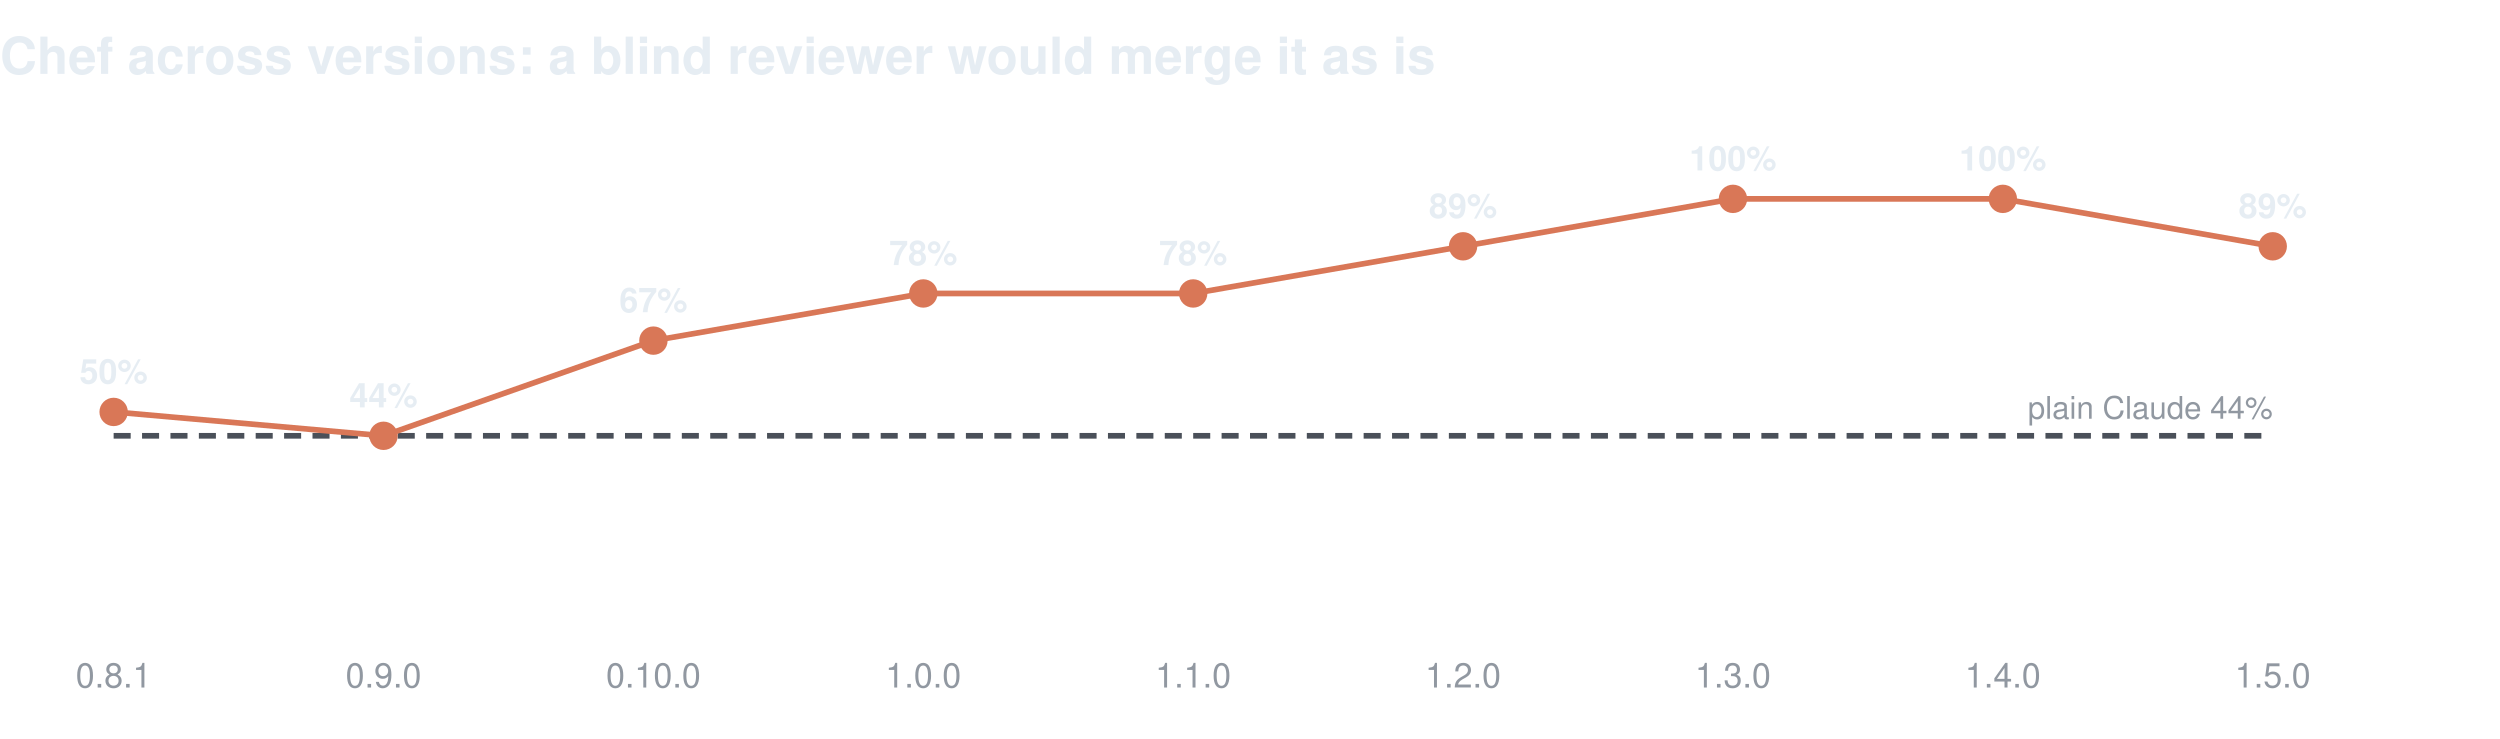
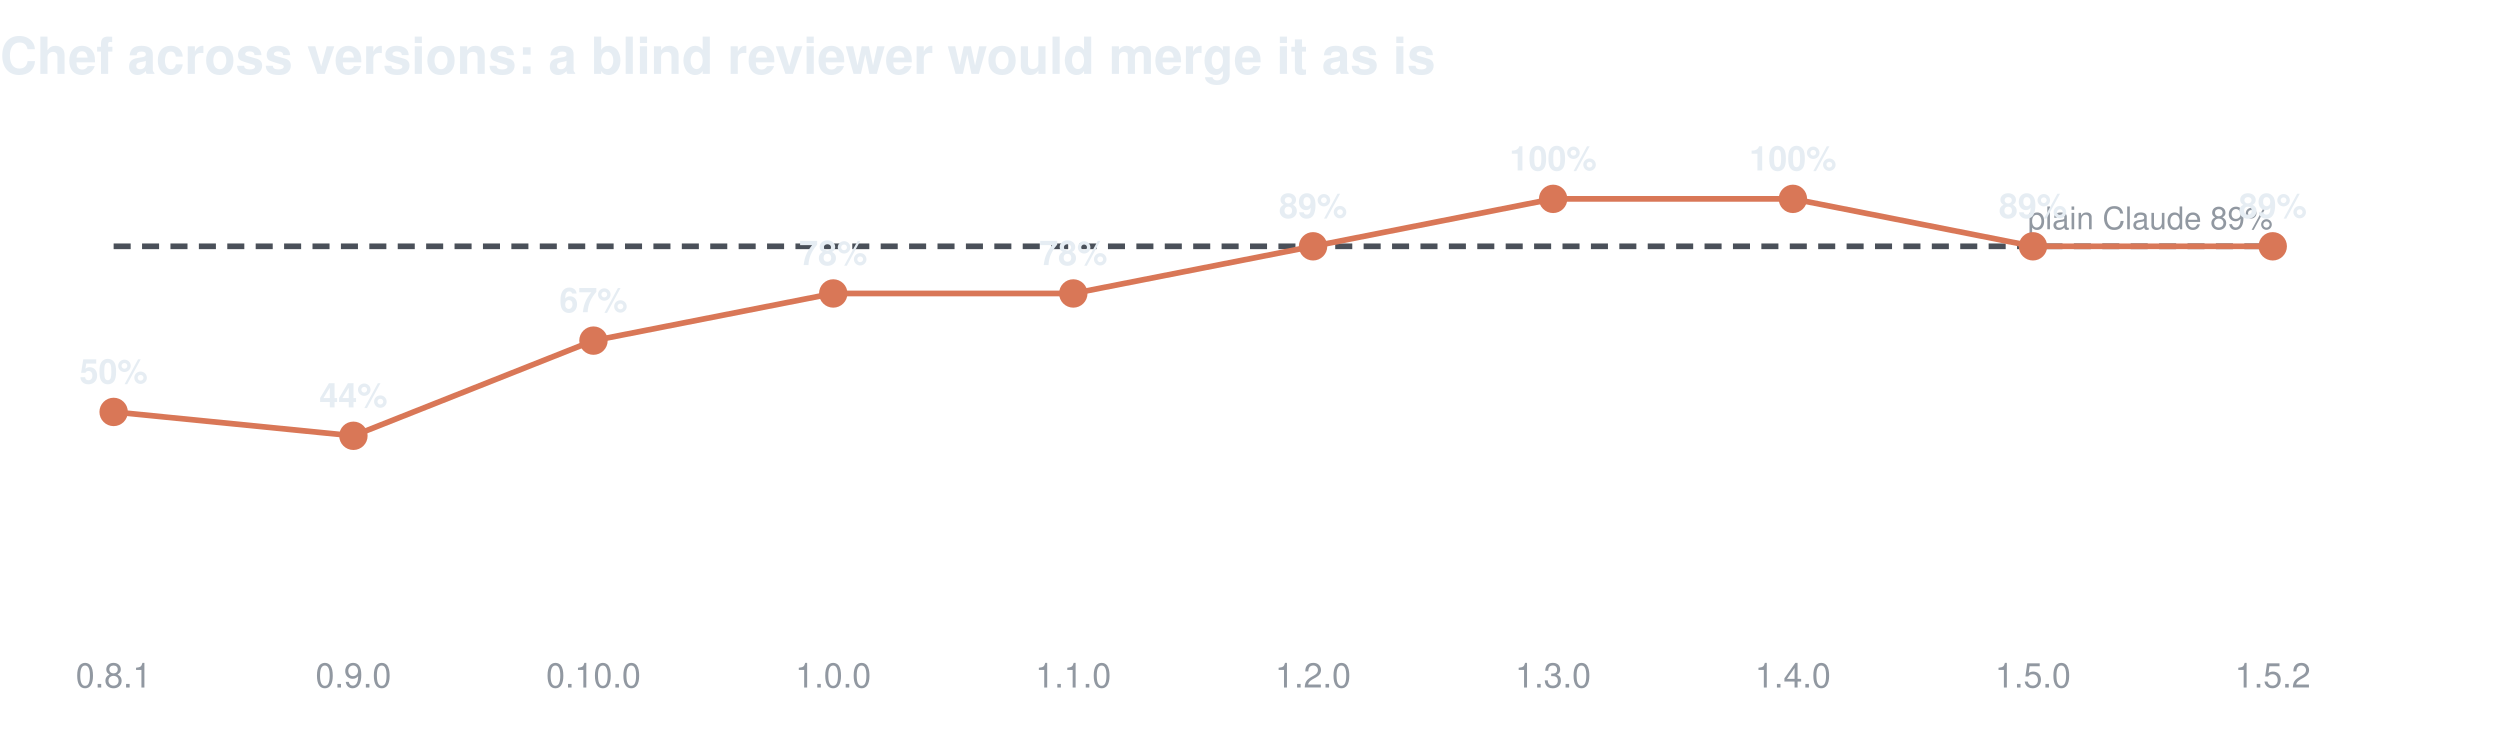
- <svg xmlns="http://www.w3.org/2000/svg" width="880" height="260" viewBox="0 0 880 260" role="img" aria-label="Chef across versions: a blind reviewer would merge it as is, on python, docker, prometheus: 0.8.1 50%, 0.9.0 44%, 0.10.0 67%, 1.0.0 78%, 1.1.0 78%, 1.2.0 89%, 1.3.0 100%, 1.4.0 100%, 1.5.0 89%. Plain Claude: 44%.">
+ <svg xmlns="http://www.w3.org/2000/svg" width="880" height="260" viewBox="0 0 880 260" role="img" aria-label="Chef across versions: a blind reviewer would merge it as is, on python, docker, prometheus: 0.8.1 50%, 0.9.0 44%, 0.10.0 67%, 1.0.0 78%, 1.1.0 78%, 1.2.0 89%, 1.3.0 100%, 1.4.0 100%, 1.5.0 89%, 1.5.2 89%. Plain Claude: 89%.">
  <text x="0.0" y="26.0" fill="#E6EDF3" font-family="-apple-system, BlinkMacSystemFont, 'Segoe UI', Helvetica, Arial, sans-serif" font-size="18" font-weight="600" text-anchor="start">Chef across versions: a blind reviewer would merge it as is</text>
  <text x="40.0" y="48.0" fill="#9198A1" font-family="-apple-system, BlinkMacSystemFont, 'Segoe UI', Helvetica, Arial, sans-serif" font-size="13" font-weight="600" text-anchor="start" />
-   <line x1="40.0" y1="153.4" x2="800.0" y2="153.4" stroke="#4A5059" stroke-width="2" stroke-dasharray="6 4" />
-   <text x="800.0" y="147.4" fill="#9198A1" font-family="-apple-system, BlinkMacSystemFont, 'Segoe UI', Helvetica, Arial, sans-serif" font-size="11" font-weight="400" text-anchor="end">plain Claude 44%</text>
-   <polyline points="40.0,145.0 135.0,153.4 230.0,119.9 325.0,103.3 420.0,103.3 515.0,86.7 610.0,70.0 705.0,70.0 800.0,86.7" fill="none" stroke="#D97757" stroke-width="2" />
+   <line x1="40.0" y1="86.7" x2="800.0" y2="86.7" stroke="#4A5059" stroke-width="2" stroke-dasharray="6 4" />
+   <text x="800.0" y="80.7" fill="#9198A1" font-family="-apple-system, BlinkMacSystemFont, 'Segoe UI', Helvetica, Arial, sans-serif" font-size="11" font-weight="400" text-anchor="end">plain Claude 89%</text>
+   <polyline points="40.0,145.0 124.4,153.4 208.9,119.9 293.3,103.3 377.8,103.3 462.2,86.7 546.7,70.0 631.1,70.0 715.6,86.7 800.0,86.7" fill="none" stroke="#D97757" stroke-width="2" />
  <circle cx="40.0" cy="145.0" r="5" fill="#D97757" />
  <text x="40.0" y="135.0" fill="#E6EDF3" font-family="-apple-system, BlinkMacSystemFont, 'Segoe UI', Helvetica, Arial, sans-serif" font-size="12" font-weight="600" text-anchor="middle">50%</text>
  <text x="40.0" y="242.0" fill="#9198A1" font-family="-apple-system, BlinkMacSystemFont, 'Segoe UI', Helvetica, Arial, sans-serif" font-size="12" font-weight="400" text-anchor="middle">0.8.1</text>
-   <circle cx="135.0" cy="153.4" r="5" fill="#D97757" />
-   <text x="135.0" y="143.4" fill="#E6EDF3" font-family="-apple-system, BlinkMacSystemFont, 'Segoe UI', Helvetica, Arial, sans-serif" font-size="12" font-weight="600" text-anchor="middle">44%</text>
-   <text x="135.0" y="242.0" fill="#9198A1" font-family="-apple-system, BlinkMacSystemFont, 'Segoe UI', Helvetica, Arial, sans-serif" font-size="12" font-weight="400" text-anchor="middle">0.9.0</text>
-   <circle cx="230.0" cy="119.9" r="5" fill="#D97757" />
-   <text x="230.0" y="109.9" fill="#E6EDF3" font-family="-apple-system, BlinkMacSystemFont, 'Segoe UI', Helvetica, Arial, sans-serif" font-size="12" font-weight="600" text-anchor="middle">67%</text>
-   <text x="230.0" y="242.0" fill="#9198A1" font-family="-apple-system, BlinkMacSystemFont, 'Segoe UI', Helvetica, Arial, sans-serif" font-size="12" font-weight="400" text-anchor="middle">0.10.0</text>
-   <circle cx="325.0" cy="103.3" r="5" fill="#D97757" />
-   <text x="325.0" y="93.3" fill="#E6EDF3" font-family="-apple-system, BlinkMacSystemFont, 'Segoe UI', Helvetica, Arial, sans-serif" font-size="12" font-weight="600" text-anchor="middle">78%</text>
-   <text x="325.0" y="242.0" fill="#9198A1" font-family="-apple-system, BlinkMacSystemFont, 'Segoe UI', Helvetica, Arial, sans-serif" font-size="12" font-weight="400" text-anchor="middle">1.0.0</text>
-   <circle cx="420.0" cy="103.3" r="5" fill="#D97757" />
-   <text x="420.0" y="93.3" fill="#E6EDF3" font-family="-apple-system, BlinkMacSystemFont, 'Segoe UI', Helvetica, Arial, sans-serif" font-size="12" font-weight="600" text-anchor="middle">78%</text>
-   <text x="420.0" y="242.0" fill="#9198A1" font-family="-apple-system, BlinkMacSystemFont, 'Segoe UI', Helvetica, Arial, sans-serif" font-size="12" font-weight="400" text-anchor="middle">1.1.0</text>
-   <circle cx="515.0" cy="86.7" r="5" fill="#D97757" />
-   <text x="515.0" y="76.7" fill="#E6EDF3" font-family="-apple-system, BlinkMacSystemFont, 'Segoe UI', Helvetica, Arial, sans-serif" font-size="12" font-weight="600" text-anchor="middle">89%</text>
-   <text x="515.0" y="242.0" fill="#9198A1" font-family="-apple-system, BlinkMacSystemFont, 'Segoe UI', Helvetica, Arial, sans-serif" font-size="12" font-weight="400" text-anchor="middle">1.2.0</text>
-   <circle cx="610.0" cy="70.0" r="5" fill="#D97757" />
-   <text x="610.0" y="60.0" fill="#E6EDF3" font-family="-apple-system, BlinkMacSystemFont, 'Segoe UI', Helvetica, Arial, sans-serif" font-size="12" font-weight="600" text-anchor="middle">100%</text>
-   <text x="610.0" y="242.0" fill="#9198A1" font-family="-apple-system, BlinkMacSystemFont, 'Segoe UI', Helvetica, Arial, sans-serif" font-size="12" font-weight="400" text-anchor="middle">1.3.0</text>
-   <circle cx="705.0" cy="70.0" r="5" fill="#D97757" />
-   <text x="705.0" y="60.0" fill="#E6EDF3" font-family="-apple-system, BlinkMacSystemFont, 'Segoe UI', Helvetica, Arial, sans-serif" font-size="12" font-weight="600" text-anchor="middle">100%</text>
-   <text x="705.0" y="242.0" fill="#9198A1" font-family="-apple-system, BlinkMacSystemFont, 'Segoe UI', Helvetica, Arial, sans-serif" font-size="12" font-weight="400" text-anchor="middle">1.4.0</text>
+   <circle cx="124.4" cy="153.4" r="5" fill="#D97757" />
+   <text x="124.4" y="143.4" fill="#E6EDF3" font-family="-apple-system, BlinkMacSystemFont, 'Segoe UI', Helvetica, Arial, sans-serif" font-size="12" font-weight="600" text-anchor="middle">44%</text>
+   <text x="124.4" y="242.0" fill="#9198A1" font-family="-apple-system, BlinkMacSystemFont, 'Segoe UI', Helvetica, Arial, sans-serif" font-size="12" font-weight="400" text-anchor="middle">0.9.0</text>
+   <circle cx="208.9" cy="119.9" r="5" fill="#D97757" />
+   <text x="208.9" y="109.9" fill="#E6EDF3" font-family="-apple-system, BlinkMacSystemFont, 'Segoe UI', Helvetica, Arial, sans-serif" font-size="12" font-weight="600" text-anchor="middle">67%</text>
+   <text x="208.9" y="242.0" fill="#9198A1" font-family="-apple-system, BlinkMacSystemFont, 'Segoe UI', Helvetica, Arial, sans-serif" font-size="12" font-weight="400" text-anchor="middle">0.10.0</text>
+   <circle cx="293.3" cy="103.3" r="5" fill="#D97757" />
+   <text x="293.3" y="93.3" fill="#E6EDF3" font-family="-apple-system, BlinkMacSystemFont, 'Segoe UI', Helvetica, Arial, sans-serif" font-size="12" font-weight="600" text-anchor="middle">78%</text>
+   <text x="293.3" y="242.0" fill="#9198A1" font-family="-apple-system, BlinkMacSystemFont, 'Segoe UI', Helvetica, Arial, sans-serif" font-size="12" font-weight="400" text-anchor="middle">1.0.0</text>
+   <circle cx="377.8" cy="103.3" r="5" fill="#D97757" />
+   <text x="377.8" y="93.3" fill="#E6EDF3" font-family="-apple-system, BlinkMacSystemFont, 'Segoe UI', Helvetica, Arial, sans-serif" font-size="12" font-weight="600" text-anchor="middle">78%</text>
+   <text x="377.8" y="242.0" fill="#9198A1" font-family="-apple-system, BlinkMacSystemFont, 'Segoe UI', Helvetica, Arial, sans-serif" font-size="12" font-weight="400" text-anchor="middle">1.1.0</text>
+   <circle cx="462.2" cy="86.7" r="5" fill="#D97757" />
+   <text x="462.2" y="76.7" fill="#E6EDF3" font-family="-apple-system, BlinkMacSystemFont, 'Segoe UI', Helvetica, Arial, sans-serif" font-size="12" font-weight="600" text-anchor="middle">89%</text>
+   <text x="462.2" y="242.0" fill="#9198A1" font-family="-apple-system, BlinkMacSystemFont, 'Segoe UI', Helvetica, Arial, sans-serif" font-size="12" font-weight="400" text-anchor="middle">1.2.0</text>
+   <circle cx="546.7" cy="70.0" r="5" fill="#D97757" />
+   <text x="546.7" y="60.0" fill="#E6EDF3" font-family="-apple-system, BlinkMacSystemFont, 'Segoe UI', Helvetica, Arial, sans-serif" font-size="12" font-weight="600" text-anchor="middle">100%</text>
+   <text x="546.7" y="242.0" fill="#9198A1" font-family="-apple-system, BlinkMacSystemFont, 'Segoe UI', Helvetica, Arial, sans-serif" font-size="12" font-weight="400" text-anchor="middle">1.3.0</text>
+   <circle cx="631.1" cy="70.0" r="5" fill="#D97757" />
+   <text x="631.1" y="60.0" fill="#E6EDF3" font-family="-apple-system, BlinkMacSystemFont, 'Segoe UI', Helvetica, Arial, sans-serif" font-size="12" font-weight="600" text-anchor="middle">100%</text>
+   <text x="631.1" y="242.0" fill="#9198A1" font-family="-apple-system, BlinkMacSystemFont, 'Segoe UI', Helvetica, Arial, sans-serif" font-size="12" font-weight="400" text-anchor="middle">1.4.0</text>
+   <circle cx="715.6" cy="86.7" r="5" fill="#D97757" />
+   <text x="715.6" y="76.7" fill="#E6EDF3" font-family="-apple-system, BlinkMacSystemFont, 'Segoe UI', Helvetica, Arial, sans-serif" font-size="12" font-weight="600" text-anchor="middle">89%</text>
+   <text x="715.6" y="242.0" fill="#9198A1" font-family="-apple-system, BlinkMacSystemFont, 'Segoe UI', Helvetica, Arial, sans-serif" font-size="12" font-weight="400" text-anchor="middle">1.5.0</text>
  <circle cx="800.0" cy="86.7" r="5" fill="#D97757" />
  <text x="800.0" y="76.7" fill="#E6EDF3" font-family="-apple-system, BlinkMacSystemFont, 'Segoe UI', Helvetica, Arial, sans-serif" font-size="12" font-weight="600" text-anchor="middle">89%</text>
-   <text x="800.0" y="242.0" fill="#9198A1" font-family="-apple-system, BlinkMacSystemFont, 'Segoe UI', Helvetica, Arial, sans-serif" font-size="12" font-weight="400" text-anchor="middle">1.5.0</text>
+   <text x="800.0" y="242.0" fill="#9198A1" font-family="-apple-system, BlinkMacSystemFont, 'Segoe UI', Helvetica, Arial, sans-serif" font-size="12" font-weight="400" text-anchor="middle">1.5.2</text>
</svg>
